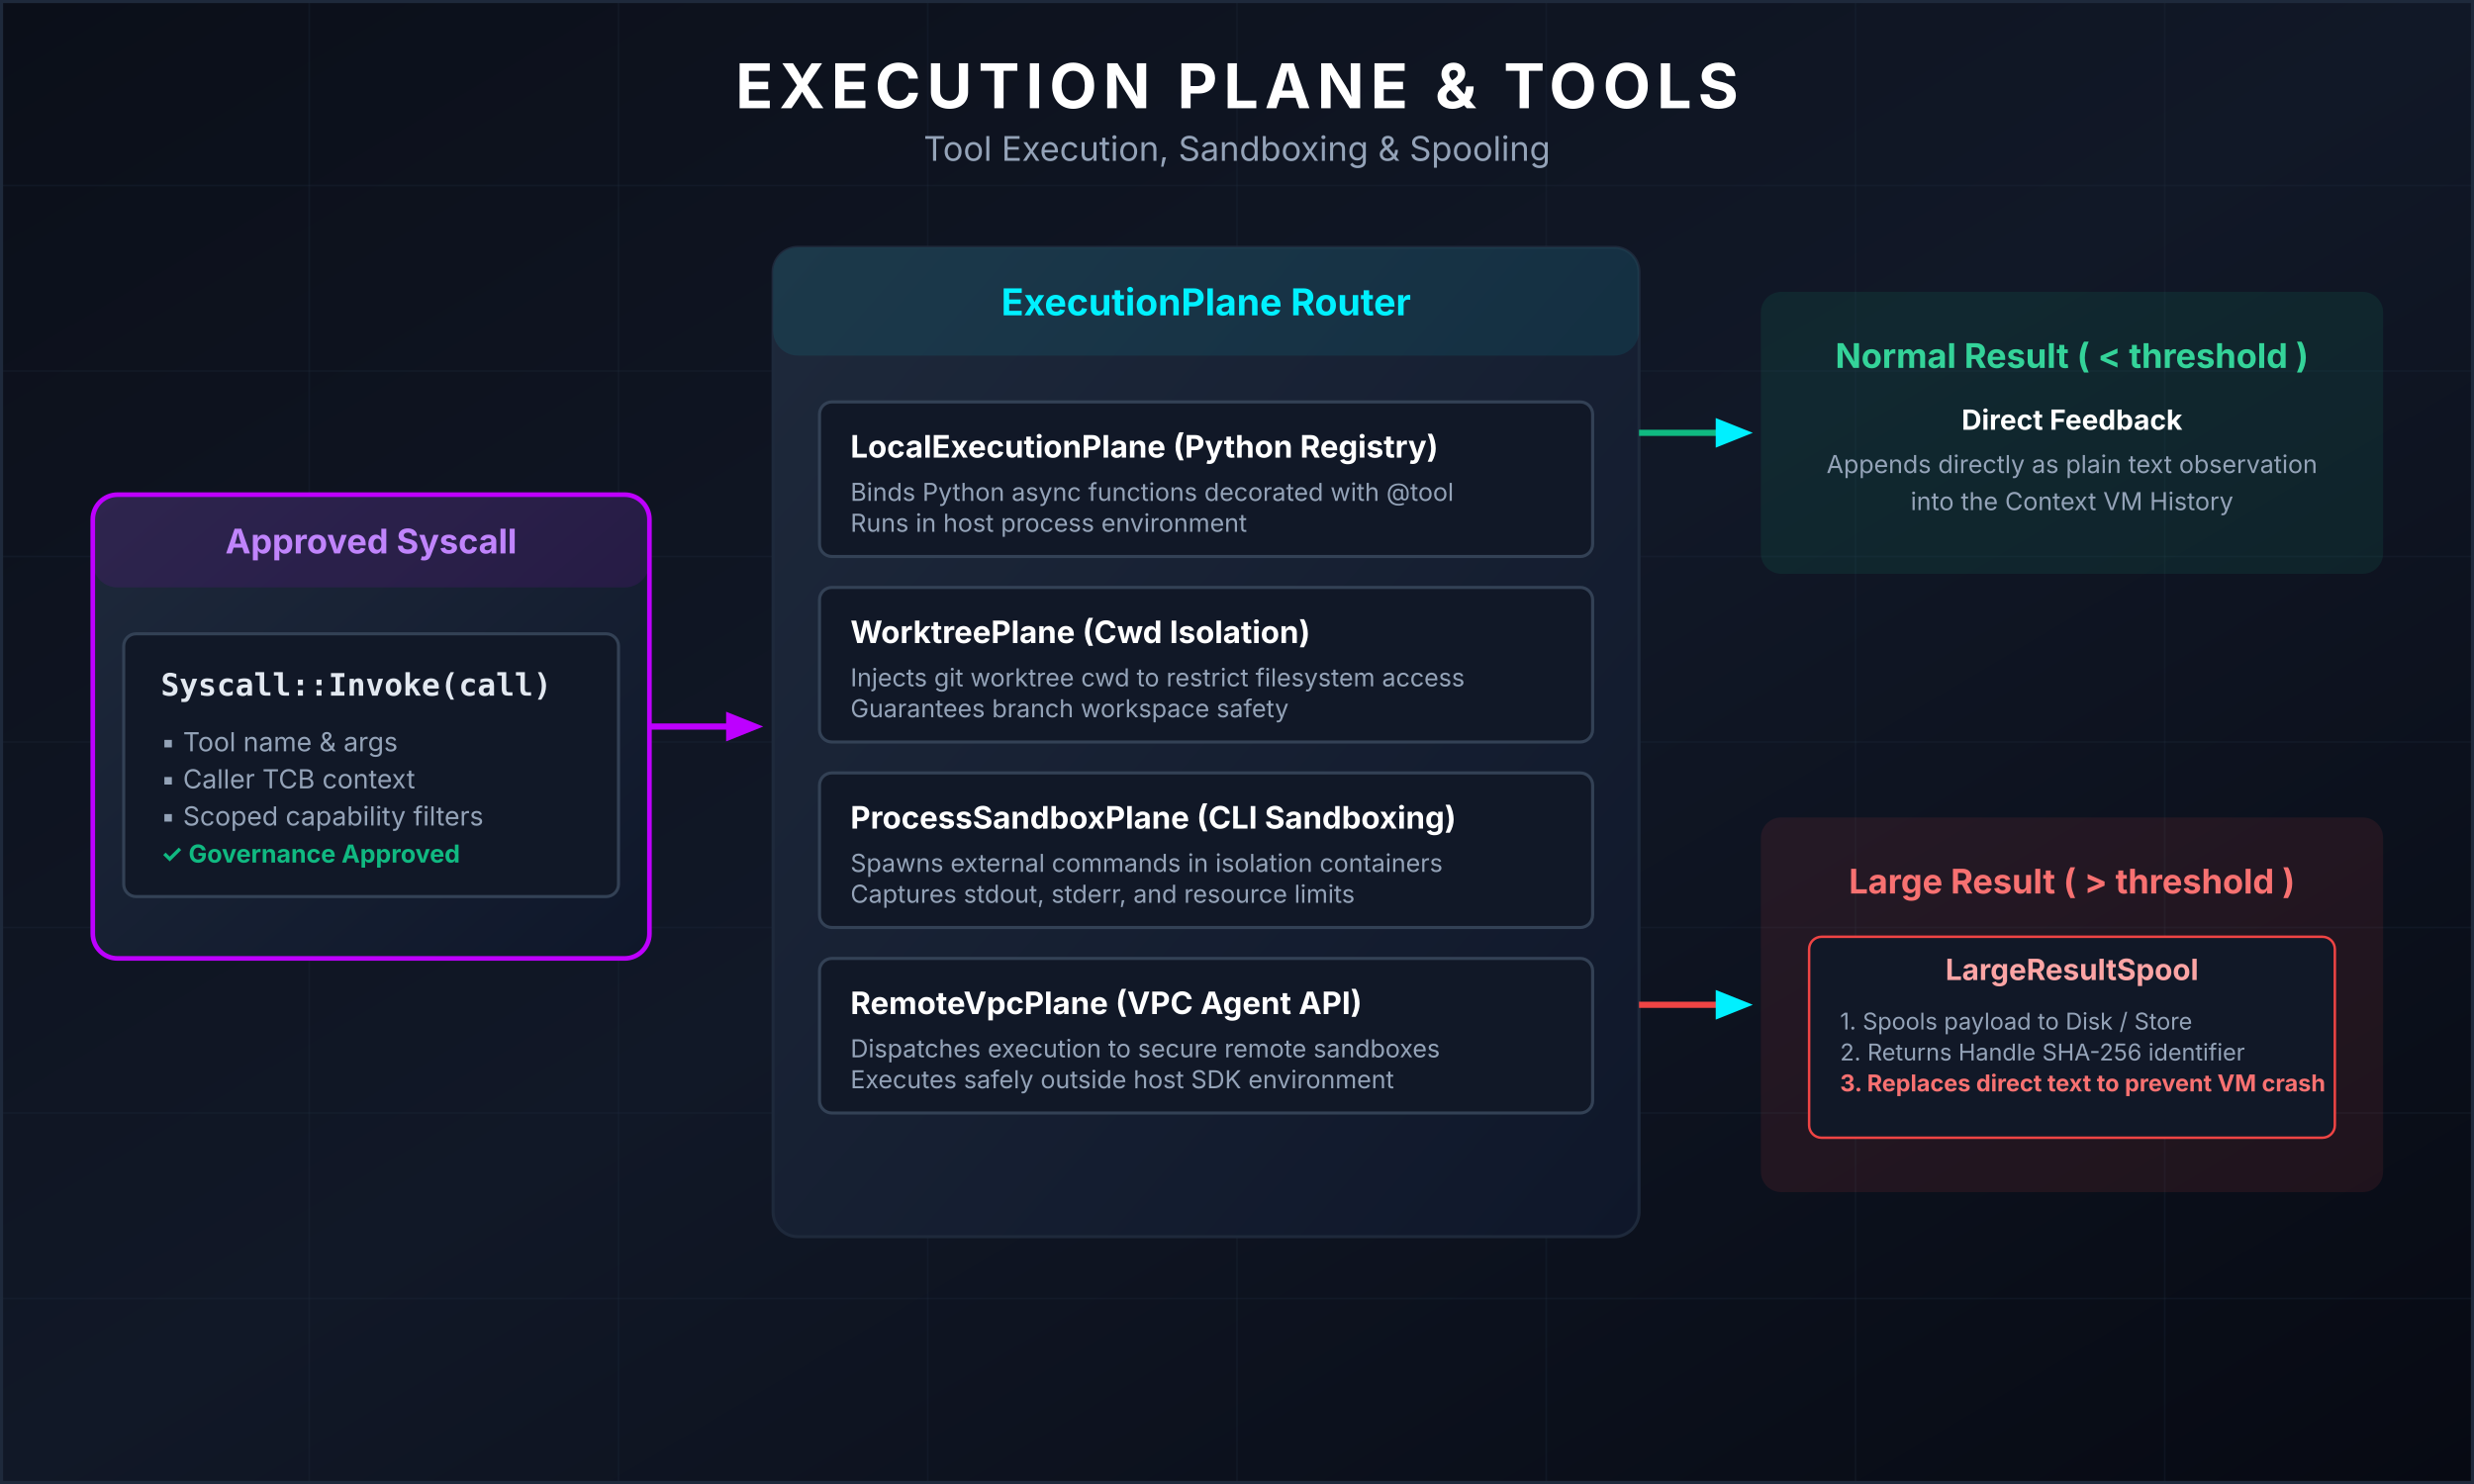
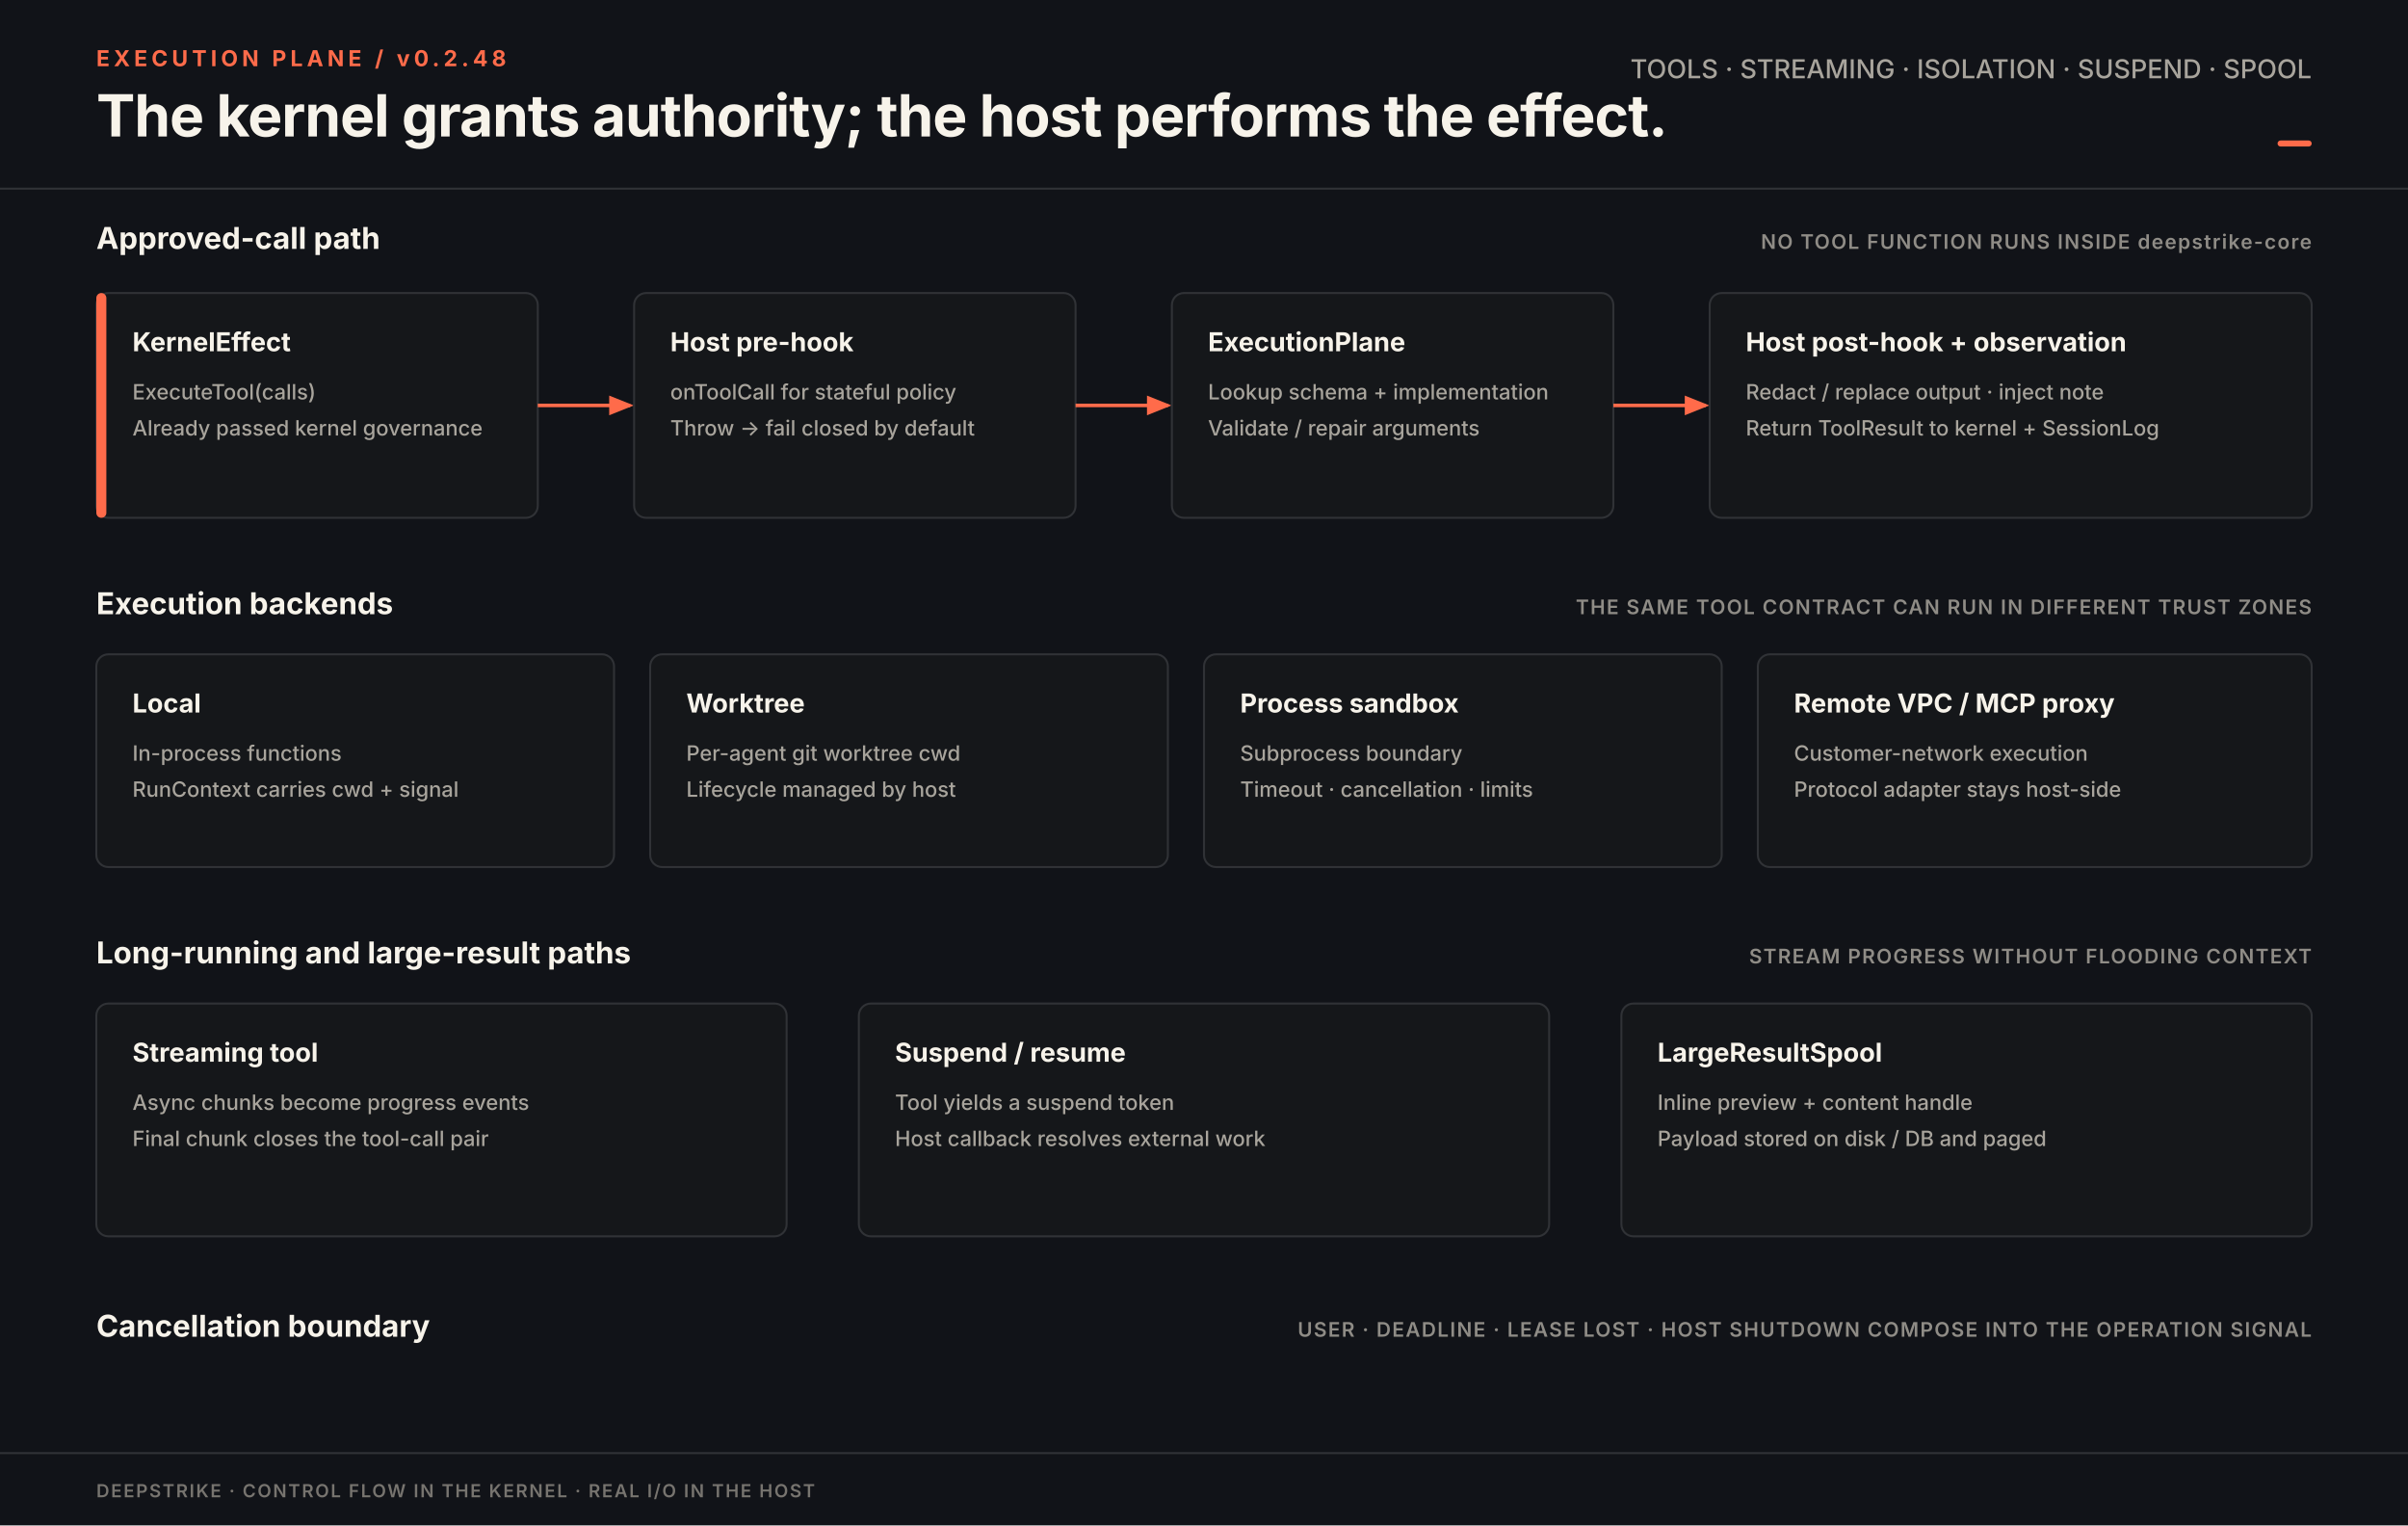
- <svg xmlns="http://www.w3.org/2000/svg" viewBox="0 0 800 480" width="100%" height="100%" style="background-color: #0b0f19; font-family: system-ui, -apple-system, sans-serif;">
+ <svg xmlns="http://www.w3.org/2000/svg" viewBox="0 0 1200 760" role="img" aria-labelledby="title desc">
  <defs>
-     <linearGradient id="bgGrad" x1="0%" y1="0%" x2="100%" y2="100%">
-       <stop offset="0%" stop-color="#0b0f19" />
-       <stop offset="50%" stop-color="#111827" />
-       <stop offset="100%" stop-color="#070a13" />
-     </linearGradient>
-     <linearGradient id="boxGrad" x1="0%" y1="0%" x2="100%" y2="100%">
-       <stop offset="0%" stop-color="#1e293b" />
-       <stop offset="100%" stop-color="#0f172a" />
-     </linearGradient>
-     <marker id="arrow" viewBox="0 0 10 10" refX="6" refY="5" markerWidth="6" markerHeight="6" orient="auto-start-reverse">
-       <path d="M 0 1 L 10 5 L 0 9 z" fill="#00f0ff" />
+     <marker id="arrow-ivory" viewBox="0 0 10 10" refX="8.5" refY="5" markerWidth="7" markerHeight="7" orient="auto">
+       <path d="M0 1 10 5 0 9Z" fill="#F7F3EA" />
    </marker>
-     <marker id="arrowPurple" viewBox="0 0 10 10" refX="6" refY="5" markerWidth="6" markerHeight="6" orient="auto-start-reverse">
-       <path d="M 0 1 L 10 5 L 0 9 z" fill="#bd00ff" />
+     <marker id="arrow-coral" viewBox="0 0 10 10" refX="8.5" refY="5" markerWidth="7" markerHeight="7" orient="auto">
+       <path d="M0 1 10 5 0 9Z" fill="#FF6B4A" />
    </marker>
+     <style>
+       text { font-family: Inter, ui-sans-serif, system-ui, -apple-system, "Segoe UI", "Noto Sans CJK SC", sans-serif; }
+       .eyebrow { fill:#FF6B4A; font-size:11px; font-weight:700; letter-spacing:2px; }
+       .title { fill:#F7F3EA; font-size:29px; font-weight:700; letter-spacing:-.45px; }
+       .subtitle { fill:#A8A49C; font-size:13px; font-weight:450; }
+       .section-title { fill:#F7F3EA; font-size:15px; font-weight:700; }
+       .section-note { fill:#8F8C86; font-size:10px; font-weight:600; letter-spacing:.65px; }
+       .card-title { fill:#F7F3EA; font-size:13px; font-weight:650; }
+       .card-text { fill:#A8A49C; font-size:10.5px; font-weight:450; }
+       .body { fill:#A8A49C; font-size:11px; font-weight:450; }
+       .label { fill:#F7F3EA; font-size:11px; font-weight:650; }
+       .micro { fill:#8F8C86; font-size:9.5px; font-weight:650; letter-spacing:.55px; }
+       .pill-text { fill:#111318; font-size:9px; font-weight:750; letter-spacing:.5px; }
+       .footer { fill:#77746F; font-size:9px; font-weight:600; letter-spacing:.8px; }
+       .panel { fill:#15171A; stroke:#303236; stroke-width:1; }
+       .panel-strong { fill:#191A1D; stroke:#F7F3EA; stroke-width:1.15; }
+       .kernel { fill:#0D0F11; stroke:#3B3D41; stroke-width:1.2; }
+       .soft { fill:#121316; stroke:#26282C; stroke-width:1; }
+       .accent-fill { fill:#FF6B4A; }
+       .pill.coral { fill:#FF6B4A; }
+       .pill.ivory { fill:#F7F3EA; }
+       .pill.muted { fill:#8F8C86; }
+       .rule { fill:none; stroke:#303236; stroke-width:1; }
+       .rule-coral { fill:none; stroke:#FF6B4A; stroke-width:1.2; }
+       .flow { fill:none; stroke:#F7F3EA; stroke-width:1.45; marker-end:url(#arrow-ivory); }
+       .flow-coral { stroke:#FF6B4A; stroke-width:1.75; marker-end:url(#arrow-coral); }
+       .flow-dash { stroke-dasharray:5 5; }
+     </style>
  </defs>
-   <rect width="800" height="480" fill="url(#bgGrad)" />
-   <rect width="800" height="480" fill="none" stroke="#1e293b" stroke-width="2" />
-   <path d="M 0 60 L 800 60 M 0 120 L 800 120 M 0 180 L 800 180 M 0 240 L 800 240 M 0 300 L 800 300 M 0 360 L 800 360 M 0 420 L 800 420" stroke="#1e293b" stroke-width="0.5" opacity="0.3" />
-   <path d="M 100 0 L 100 480 M 200 0 L 200 480 M 300 0 L 300 480 M 400 0 L 400 480 M 500 0 L 500 480 M 600 0 L 600 480 M 700 0 L 700 480" stroke="#1e293b" stroke-width="0.5" opacity="0.3" />
-   <text x="400" y="35" text-anchor="middle" fill="#ffffff" font-size="20" font-weight="700" letter-spacing="2">EXECUTION PLANE &amp; TOOLS</text>
-   <text x="400" y="52" text-anchor="middle" fill="#94a3b8" font-size="11">Tool Execution, Sandboxing &amp; Spooling</text>
-   <g transform="translate(30, 160)">
-     <rect width="180" height="150" rx="8" fill="url(#boxGrad)" stroke="#bd00ff" stroke-width="1.5" />
-     <rect width="180" height="30" rx="8" fill="#bd00ff" opacity="0.1" />
-     <text x="90" y="19" text-anchor="middle" fill="#c084fc" font-size="11" font-weight="bold">Approved Syscall</text>
-     <g transform="translate(10, 45)">
-       <rect width="160" height="85" rx="4" fill="#111827" stroke="#334155" />
-       <text x="12" y="20" fill="#e2e8f0" font-size="10" font-weight="bold" font-family="monospace">Syscall::Invoke(call)</text>
-       <text x="12" y="38" fill="#94a3b8" font-size="8.5">▪ Tool name &amp; args</text>
-       <text x="12" y="50" fill="#94a3b8" font-size="8.5">▪ Caller TCB context</text>
-       <text x="12" y="62" fill="#94a3b8" font-size="8.5">▪ Scoped capability filters</text>
-       <text x="12" y="74" fill="#10b981" font-size="8" font-weight="bold">✓ Governance Approved</text>
-     </g>
+   <rect width="1200" height="760" fill="#111318" />
+   <path d="M0 94H1200M0 724H1200" class="rule" />
+   <text x="48" y="33" class="eyebrow" text-anchor="start">EXECUTION PLANE / v0.2.48</text>
+   <text x="48" y="68" class="title" text-anchor="start">The kernel grants authority; the host performs the effect.</text>
+   <text x="1152" y="39" class="subtitle" text-anchor="end">TOOLS · STREAMING · ISOLATION · SUSPEND · SPOOL</text>
+   <rect x="1135" y="70" width="17" height="3" rx="1.5" class="accent-fill" />
+   <text x="48" y="124" class="section-title" text-anchor="start">Approved-call path</text>
+   <text x="1152" y="124" class="section-note" text-anchor="end">NO TOOL FUNCTION RUNS INSIDE deepstrike-core</text>
+   <g>
+     <rect x="48" y="146" width="220" height="112" rx="6" class="panel" />
+     <rect x="48" y="146" width="5" height="112" rx="2.5" class="accent-fill" />
+     <text x="66" y="175" class="card-title" text-anchor="start">KernelEffect</text>
+     <text x="66" y="199" class="card-text" text-anchor="start">ExecuteTool(calls)</text>
+     <text x="66" y="217" class="card-text" text-anchor="start">Already passed kernel governance</text>
  </g>
-   <g transform="translate(250, 80)">
-     <rect width="280" height="320" rx="8" fill="url(#boxGrad)" stroke="#1e293b" />
-     <rect width="280" height="35" rx="8" fill="#00f0ff" opacity="0.08" />
-     <text x="140" y="22" text-anchor="middle" fill="#00f0ff" font-size="12" font-weight="bold">ExecutionPlane Router</text>
-     <g transform="translate(15, 50)">
-       <rect width="250" height="50" rx="4" fill="#111827" stroke="#334155" />
-       <text x="10" y="18" fill="#ffffff" font-size="10" font-weight="bold">LocalExecutionPlane (Python Registry)</text>
-       <text x="10" y="32" fill="#94a3b8" font-size="8">Binds Python async functions decorated with @tool</text>
-       <text x="10" y="42" fill="#94a3b8" font-size="8">Runs in host process environment</text>
-     </g>
-     <g transform="translate(15, 110)">
-       <rect width="250" height="50" rx="4" fill="#111827" stroke="#334155" />
-       <text x="10" y="18" fill="#ffffff" font-size="10" font-weight="bold">WorktreePlane (Cwd Isolation)</text>
-       <text x="10" y="32" fill="#94a3b8" font-size="8">Injects git worktree cwd to restrict filesystem access</text>
-       <text x="10" y="42" fill="#94a3b8" font-size="8">Guarantees branch workspace safety</text>
-     </g>
-     <g transform="translate(15, 170)">
-       <rect width="250" height="50" rx="4" fill="#111827" stroke="#334155" />
-       <text x="10" y="18" fill="#ffffff" font-size="10" font-weight="bold">ProcessSandboxPlane (CLI Sandboxing)</text>
-       <text x="10" y="32" fill="#94a3b8" font-size="8">Spawns external commands in isolation containers</text>
-       <text x="10" y="42" fill="#94a3b8" font-size="8">Captures stdout, stderr, and resource limits</text>
-     </g>
-     <g transform="translate(15, 230)">
-       <rect width="250" height="50" rx="4" fill="#111827" stroke="#334155" />
-       <text x="10" y="18" fill="#ffffff" font-size="10" font-weight="bold">RemoteVpcPlane (VPC Agent API)</text>
-       <text x="10" y="32" fill="#94a3b8" font-size="8">Dispatches execution to secure remote sandboxes</text>
-       <text x="10" y="42" fill="#94a3b8" font-size="8">Executes safely outside host SDK environment</text>
-     </g>
+   <path d="M268 202H314" class="flow flow-coral" />
+   <g>
+     <rect x="316" y="146" width="220" height="112" rx="6" class="panel" />
+     <text x="334" y="175" class="card-title" text-anchor="start">Host pre-hook</text>
+     <text x="334" y="199" class="card-text" text-anchor="start">onToolCall for stateful policy</text>
+     <text x="334" y="217" class="card-text" text-anchor="start">Throw → fail closed by default</text>
  </g>
-   <g transform="translate(570, 95)">
-     <rect width="200" height="90" rx="6" fill="#10b981" opacity="0.1" stroke="#10b981" stroke-width="1.2" />
-     <text x="100" y="24" text-anchor="middle" fill="#34d399" font-size="11" font-weight="bold">Normal Result ( &lt; threshold )</text>
-     <text x="100" y="44" text-anchor="middle" fill="#ffffff" font-size="9" font-weight="bold">Direct Feedback</text>
-     <text x="100" y="58" text-anchor="middle" fill="#94a3b8" font-size="8">Appends directly as plain text observation</text>
-     <text x="100" y="70" text-anchor="middle" fill="#94a3b8" font-size="8">into the Context VM History</text>
+   <path d="M536 202H582" class="flow flow-coral" />
+   <g>
+     <rect x="584" y="146" width="220" height="112" rx="6" class="panel" />
+     <text x="602" y="175" class="card-title" text-anchor="start">ExecutionPlane</text>
+     <text x="602" y="199" class="card-text" text-anchor="start">Lookup schema + implementation</text>
+     <text x="602" y="217" class="card-text" text-anchor="start">Validate / repair arguments</text>
  </g>
-   <g transform="translate(570, 265)">
-     <rect width="200" height="120" rx="6" fill="#ef4444" opacity="0.1" stroke="#ef4444" stroke-width="1.2" />
-     <text x="100" y="24" text-anchor="middle" fill="#f87171" font-size="11" font-weight="bold">Large Result ( &gt; threshold )</text>
-     <rect x="15" y="38" width="170" height="65" rx="4" fill="#111827" stroke="#ef4444" stroke-width="0.8" />
-     <text x="100" y="52" text-anchor="middle" fill="#fca5a5" font-size="9.5" font-weight="bold">LargeResultSpool</text>
-     <text x="25" y="68" fill="#94a3b8" font-size="7.5">1. Spools payload to Disk / Store</text>
-     <text x="25" y="78" fill="#94a3b8" font-size="7.5">2. Returns Handle SHA-256 identifier</text>
-     <text x="25" y="88" fill="#f87171" font-size="7.5" font-weight="bold">3. Replaces direct text to prevent VM crash</text>
+   <path d="M804 202H850" class="flow flow-coral" />
+   <g>
+     <rect x="852" y="146" width="300" height="112" rx="6" class="panel" />
+     <text x="870" y="175" class="card-title" text-anchor="start">Host post-hook + observation</text>
+     <text x="870" y="199" class="card-text" text-anchor="start">Redact / replace output · inject note</text>
+     <text x="870" y="217" class="card-text" text-anchor="start">Return ToolResult to kernel + SessionLog</text>
  </g>
-   <path d="M 210,235 L 242,235" stroke="#bd00ff" stroke-width="2" marker-end="url(#arrowPurple)" />
-   <path d="M 530,140 L 562,140" stroke="#10b981" stroke-width="2" marker-end="url(#arrow)" />
-   <path d="M 530,325 L 562,325" stroke="#ef4444" stroke-width="2" marker-end="url(#arrow)" />
+   <text x="48" y="306" class="section-title" text-anchor="start">Execution backends</text>
+   <text x="1152" y="306" class="section-note" text-anchor="end">THE SAME TOOL CONTRACT CAN RUN IN DIFFERENT TRUST ZONES</text>
+   <g>
+     <rect x="48" y="326" width="258" height="106" rx="6" class="panel" />
+     <text x="66" y="355" class="card-title" text-anchor="start">Local</text>
+     <text x="66" y="379" class="card-text" text-anchor="start">In-process functions</text>
+     <text x="66" y="397" class="card-text" text-anchor="start">RunContext carries cwd + signal</text>
+   </g>
+   <g>
+     <rect x="324" y="326" width="258" height="106" rx="6" class="panel" />
+     <text x="342" y="355" class="card-title" text-anchor="start">Worktree</text>
+     <text x="342" y="379" class="card-text" text-anchor="start">Per-agent git worktree cwd</text>
+     <text x="342" y="397" class="card-text" text-anchor="start">Lifecycle managed by host</text>
+   </g>
+   <g>
+     <rect x="600" y="326" width="258" height="106" rx="6" class="panel" />
+     <text x="618" y="355" class="card-title" text-anchor="start">Process sandbox</text>
+     <text x="618" y="379" class="card-text" text-anchor="start">Subprocess boundary</text>
+     <text x="618" y="397" class="card-text" text-anchor="start">Timeout · cancellation · limits</text>
+   </g>
+   <g>
+     <rect x="876" y="326" width="276" height="106" rx="6" class="panel" />
+     <text x="894" y="355" class="card-title" text-anchor="start">Remote VPC / MCP proxy</text>
+     <text x="894" y="379" class="card-text" text-anchor="start">Customer-network execution</text>
+     <text x="894" y="397" class="card-text" text-anchor="start">Protocol adapter stays host-side</text>
+   </g>
+   <text x="48" y="480" class="section-title" text-anchor="start">Long-running and large-result paths</text>
+   <text x="1152" y="480" class="section-note" text-anchor="end">STREAM PROGRESS WITHOUT FLOODING CONTEXT</text>
+   <g>
+     <rect x="48" y="500" width="344" height="116" rx="6" class="panel" />
+     <text x="66" y="529" class="card-title" text-anchor="start">Streaming tool</text>
+     <text x="66" y="553" class="card-text" text-anchor="start">Async chunks become progress events</text>
+     <text x="66" y="571" class="card-text" text-anchor="start">Final chunk closes the tool-call pair</text>
+   </g>
+   <g>
+     <rect x="428" y="500" width="344" height="116" rx="6" class="panel" />
+     <text x="446" y="529" class="card-title" text-anchor="start">Suspend / resume</text>
+     <text x="446" y="553" class="card-text" text-anchor="start">Tool yields a suspend token</text>
+     <text x="446" y="571" class="card-text" text-anchor="start">Host callback resolves external work</text>
+   </g>
+   <g>
+     <rect x="808" y="500" width="344" height="116" rx="6" class="panel" />
+     <text x="826" y="529" class="card-title" text-anchor="start">LargeResultSpool</text>
+     <text x="826" y="553" class="card-text" text-anchor="start">Inline preview + content handle</text>
+     <text x="826" y="571" class="card-text" text-anchor="start">Payload stored on disk / DB and paged</text>
+   </g>
+   <text x="48" y="666" class="section-title" text-anchor="start">Cancellation boundary</text>
+   <text x="1152" y="666" class="section-note" text-anchor="end">USER · DEADLINE · LEASE LOST · HOST SHUTDOWN COMPOSE INTO THE OPERATION SIGNAL</text>
+   <text x="48" y="746" class="footer" text-anchor="start">DEEPSTRIKE · CONTROL FLOW IN THE KERNEL · REAL I/O IN THE HOST</text>
</svg>
